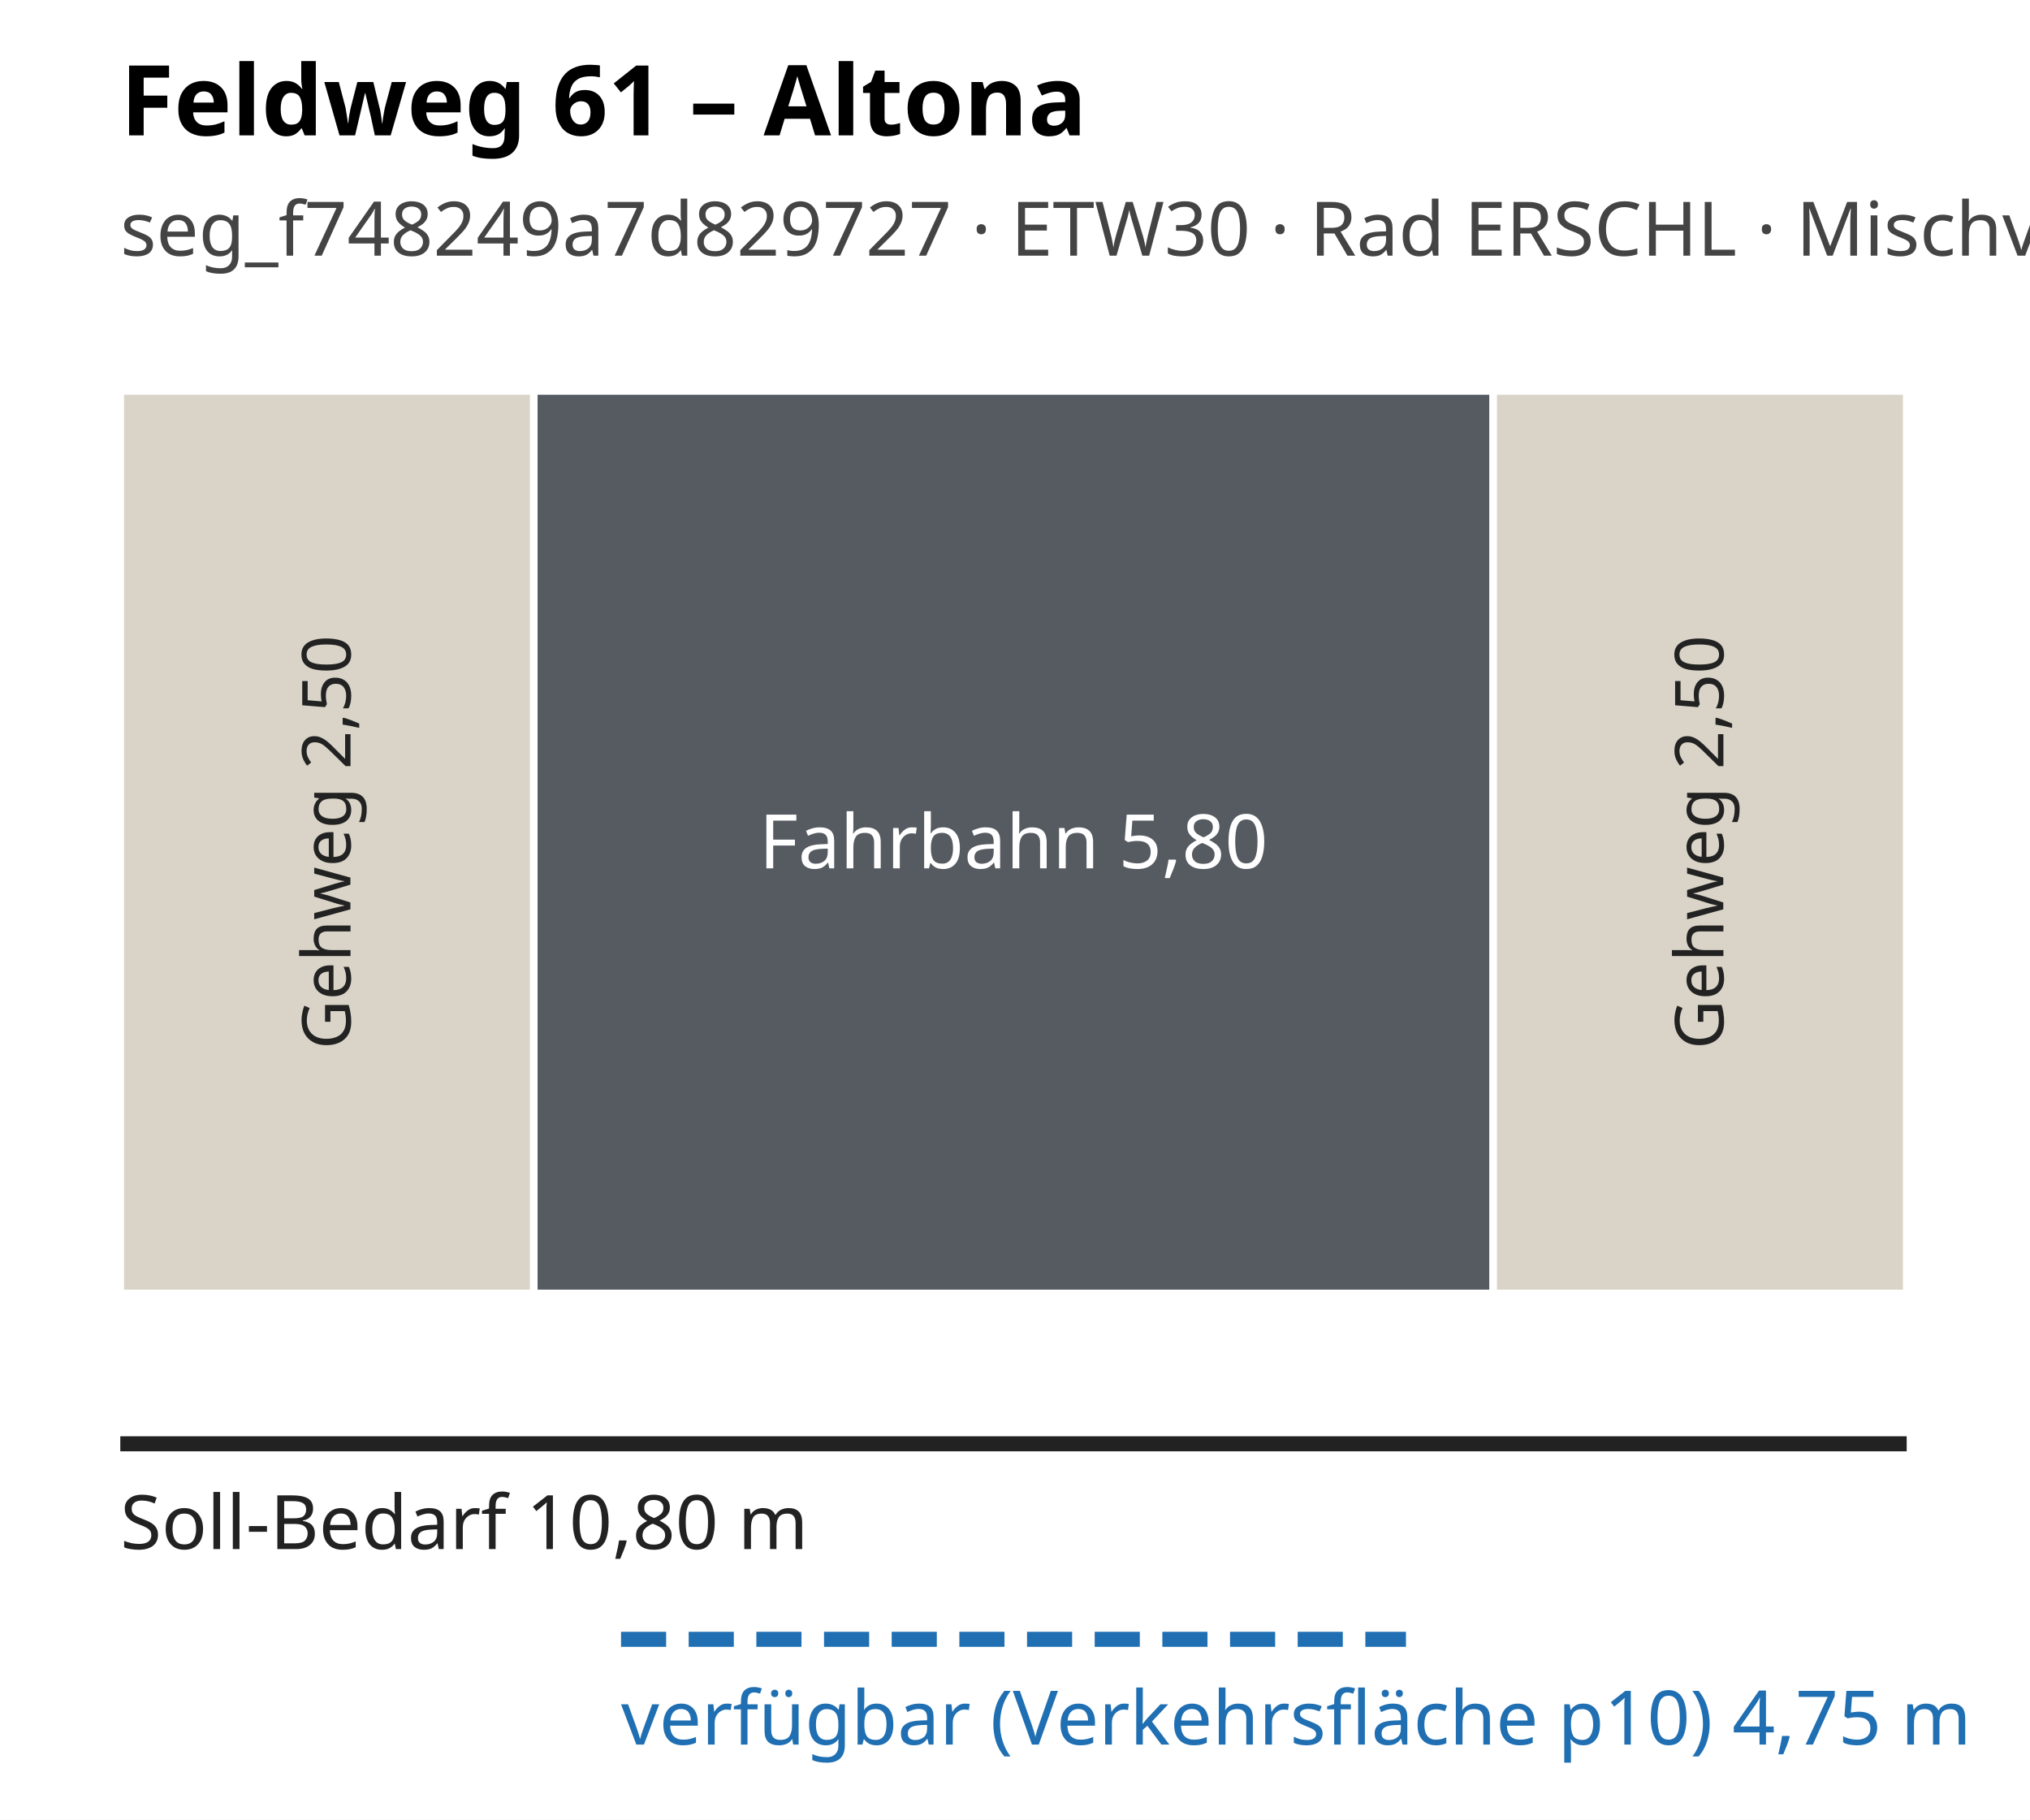
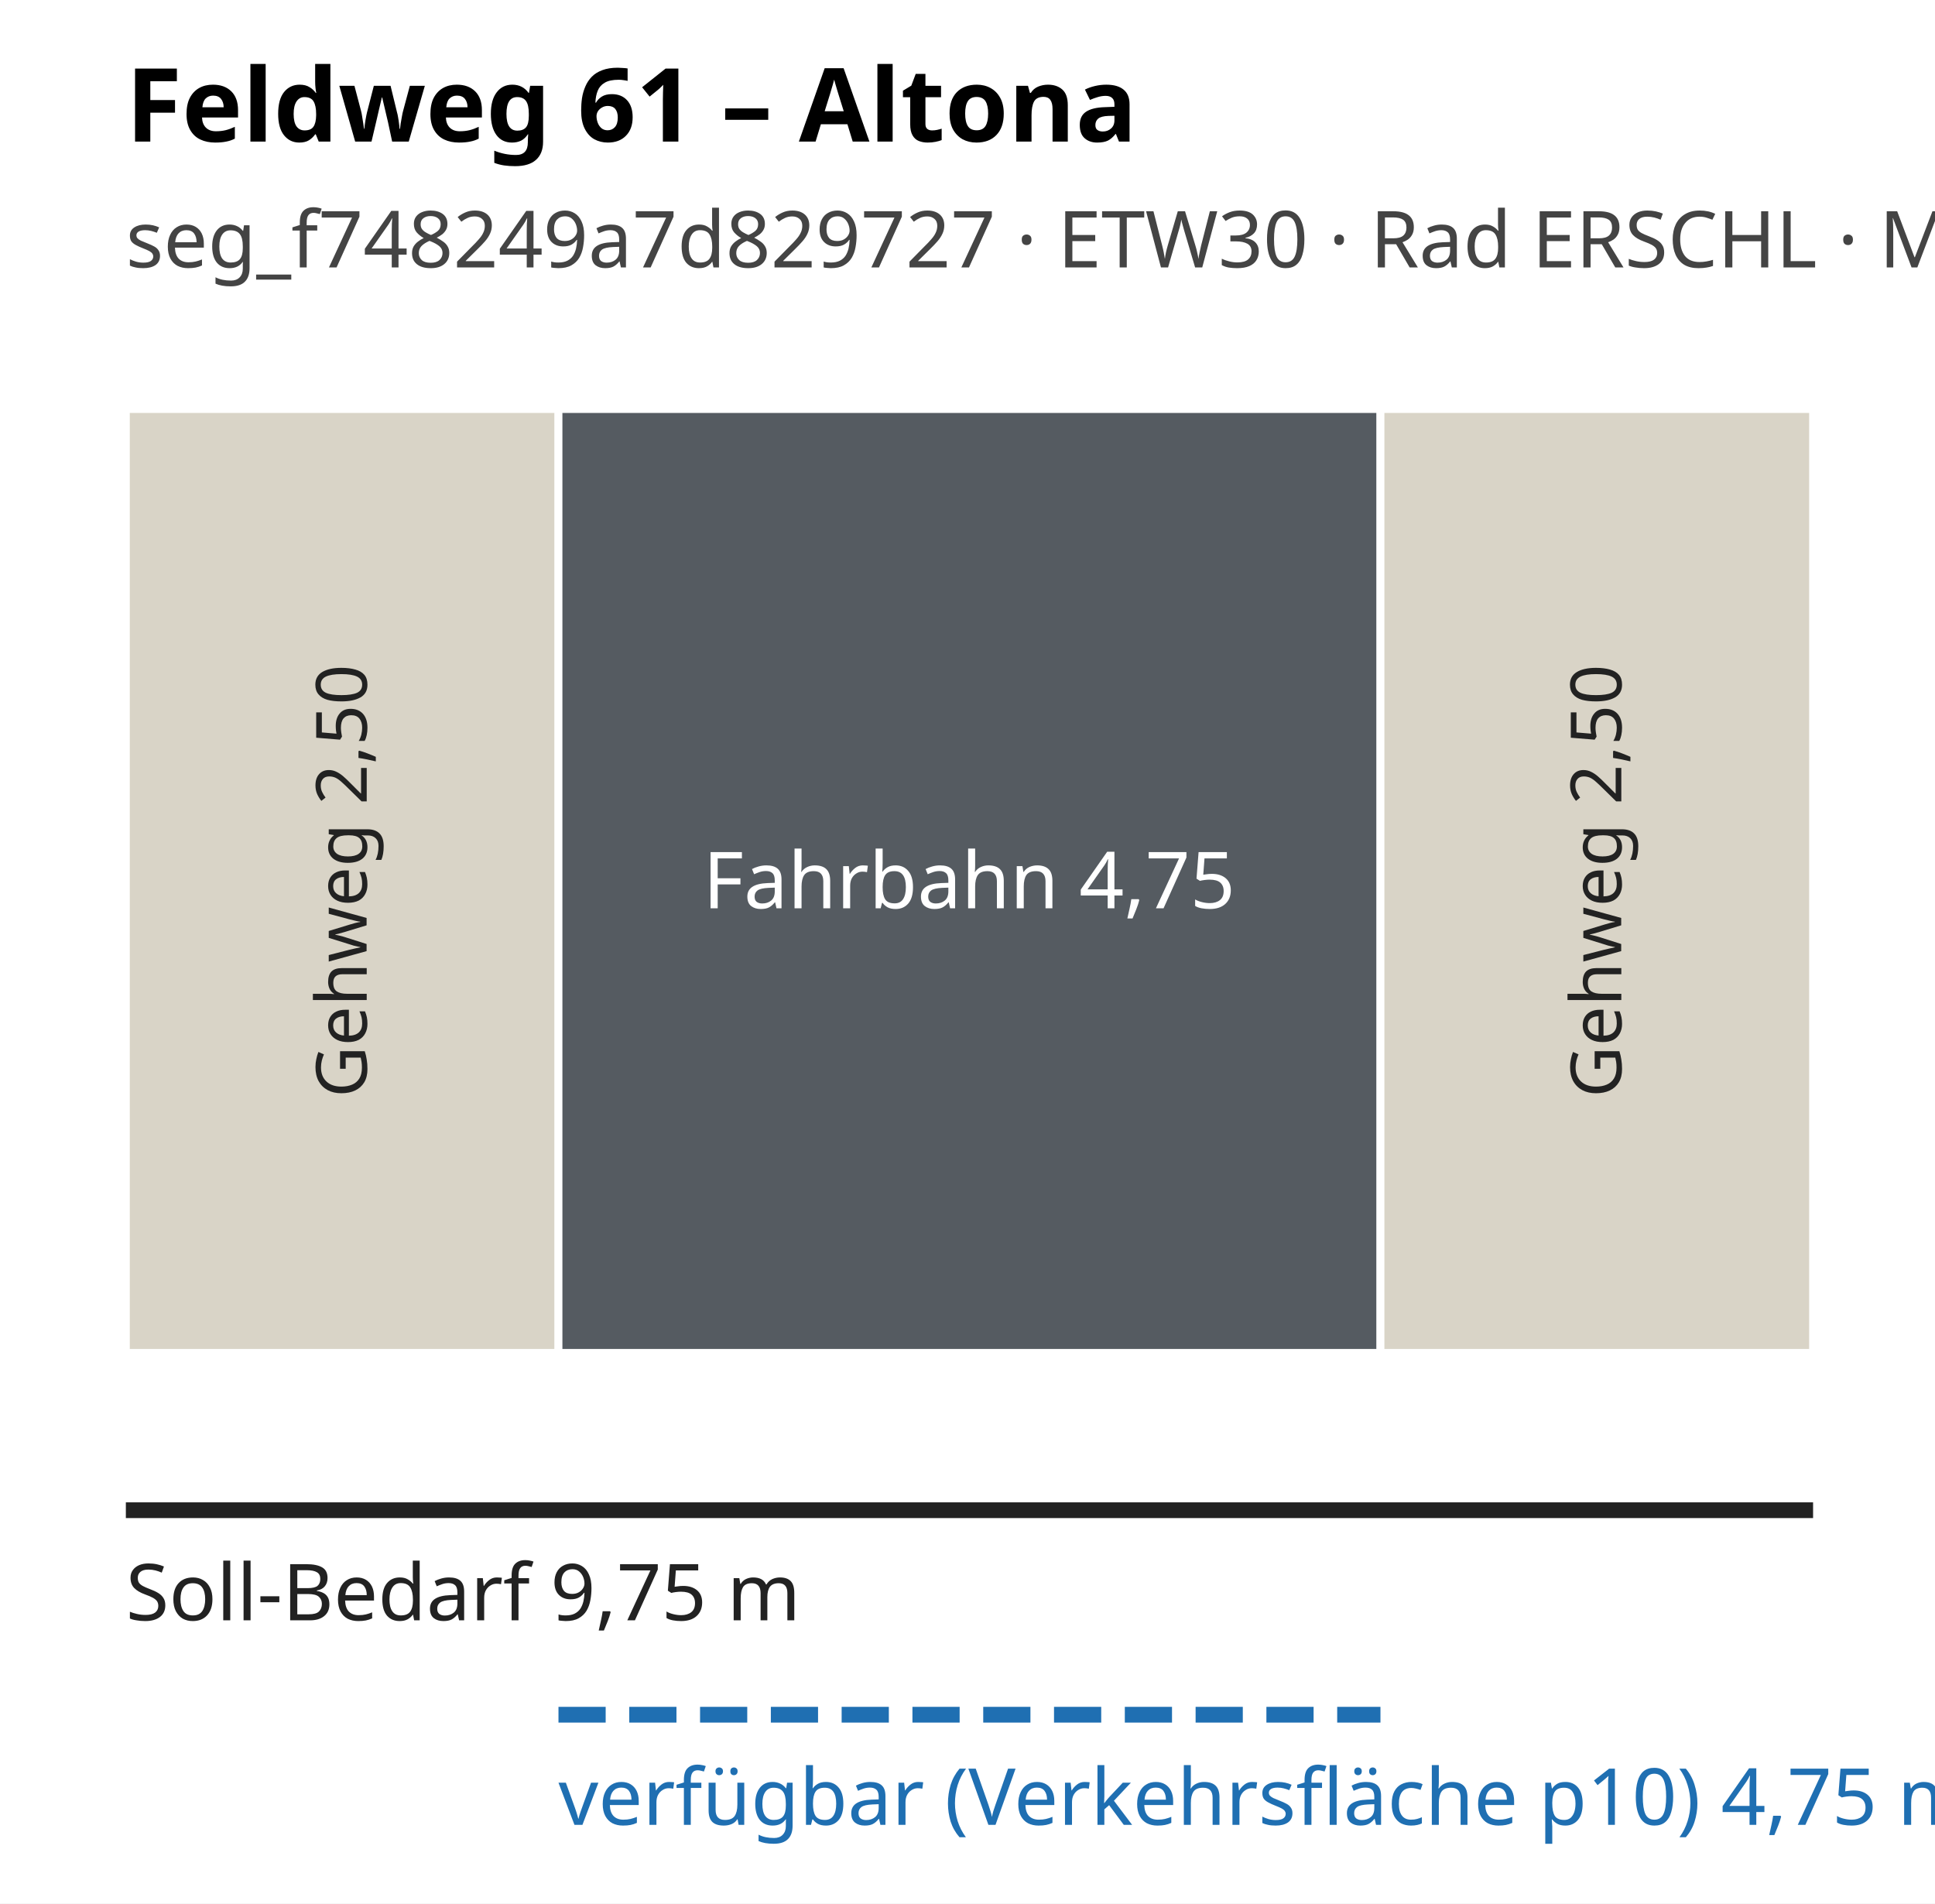
- <svg xmlns="http://www.w3.org/2000/svg" width="270" height="242" viewBox="0 0 270 242" font-family="sans-serif" font-size="10">
-   <rect x="0" y="0" width="270" height="242" fill="#ffffff" />
+ <svg xmlns="http://www.w3.org/2000/svg" width="246" height="242" viewBox="0 0 246 242" font-family="sans-serif" font-size="10">
+   <rect x="0" y="0" width="246" height="242" fill="#ffffff" />
  <text x="16.0" y="18" font-size="13" font-weight="bold">Feldweg 61 – Altona</text>
  <text x="16.0" y="34" fill="#444">seg_f748249a7d829727 · ETW30 · Rad ERSCHL · Mischverkehr · passt nicht · Abbau D4|D6</text>
  <rect x="16.0" y="52.0" width="55.0" height="120.0" fill="#d9d4c7" stroke="#ffffff" stroke-width="1" data-element="sidewalk" data-width-m="2.50" />
  <text transform="translate(43.5,112.0) rotate(-90)" text-anchor="middle" dominant-baseline="middle" fill="#222" font-size="9">Gehweg 2,50</text>
-   <rect x="71.0" y="52.0" width="127.6" height="120.0" fill="#555b61" stroke="#ffffff" stroke-width="1" data-element="carriageway" data-width-m="5.80" />
-   <text x="134.8" y="112.0" text-anchor="middle" dominant-baseline="middle" fill="#ffffff">Fahrbahn 5,80</text>
-   <rect x="198.6" y="52.0" width="55.0" height="120.0" fill="#d9d4c7" stroke="#ffffff" stroke-width="1" data-element="sidewalk" data-width-m="2.50" />
-   <text transform="translate(226.1,112.0) rotate(-90)" text-anchor="middle" dominant-baseline="middle" fill="#222" font-size="9">Gehweg 2,50</text>
-   <text x="16.0" y="206.0" fill="#222">Soll-Bedarf 10,80 m</text>
-   <line x1="16.0" y1="192.0" x2="253.6" y2="192.0" stroke="#222" stroke-width="2" />
-   <line x1="82.6" y1="218.0" x2="187.0" y2="218.0" stroke="#1f6fb2" stroke-width="2" stroke-dasharray="6 3" />
-   <text x="82.6" y="232.0" fill="#1f6fb2">verfügbar (Verkehrsfläche p10) 4,75 m</text>
+   <rect x="71.0" y="52.0" width="104.5" height="120.0" fill="#555b61" stroke="#ffffff" stroke-width="1" data-element="carriageway" data-width-m="4.75" />
+   <text x="123.2" y="112.0" text-anchor="middle" dominant-baseline="middle" fill="#ffffff">Fahrbahn 4,75</text>
+   <rect x="175.5" y="52.0" width="55.0" height="120.0" fill="#d9d4c7" stroke="#ffffff" stroke-width="1" data-element="sidewalk" data-width-m="2.50" />
+   <text transform="translate(203.0,112.0) rotate(-90)" text-anchor="middle" dominant-baseline="middle" fill="#222" font-size="9">Gehweg 2,50</text>
+   <text x="16.0" y="206.0" fill="#222">Soll-Bedarf 9,75 m</text>
+   <line x1="16.0" y1="192.0" x2="230.5" y2="192.0" stroke="#222" stroke-width="2" />
+   <line x1="71.0" y1="218.0" x2="175.5" y2="218.0" stroke="#1f6fb2" stroke-width="2" stroke-dasharray="6 3" />
+   <text x="71.0" y="232.0" fill="#1f6fb2">verfügbar (Verkehrsfläche p10) 4,75 m</text>
</svg>
